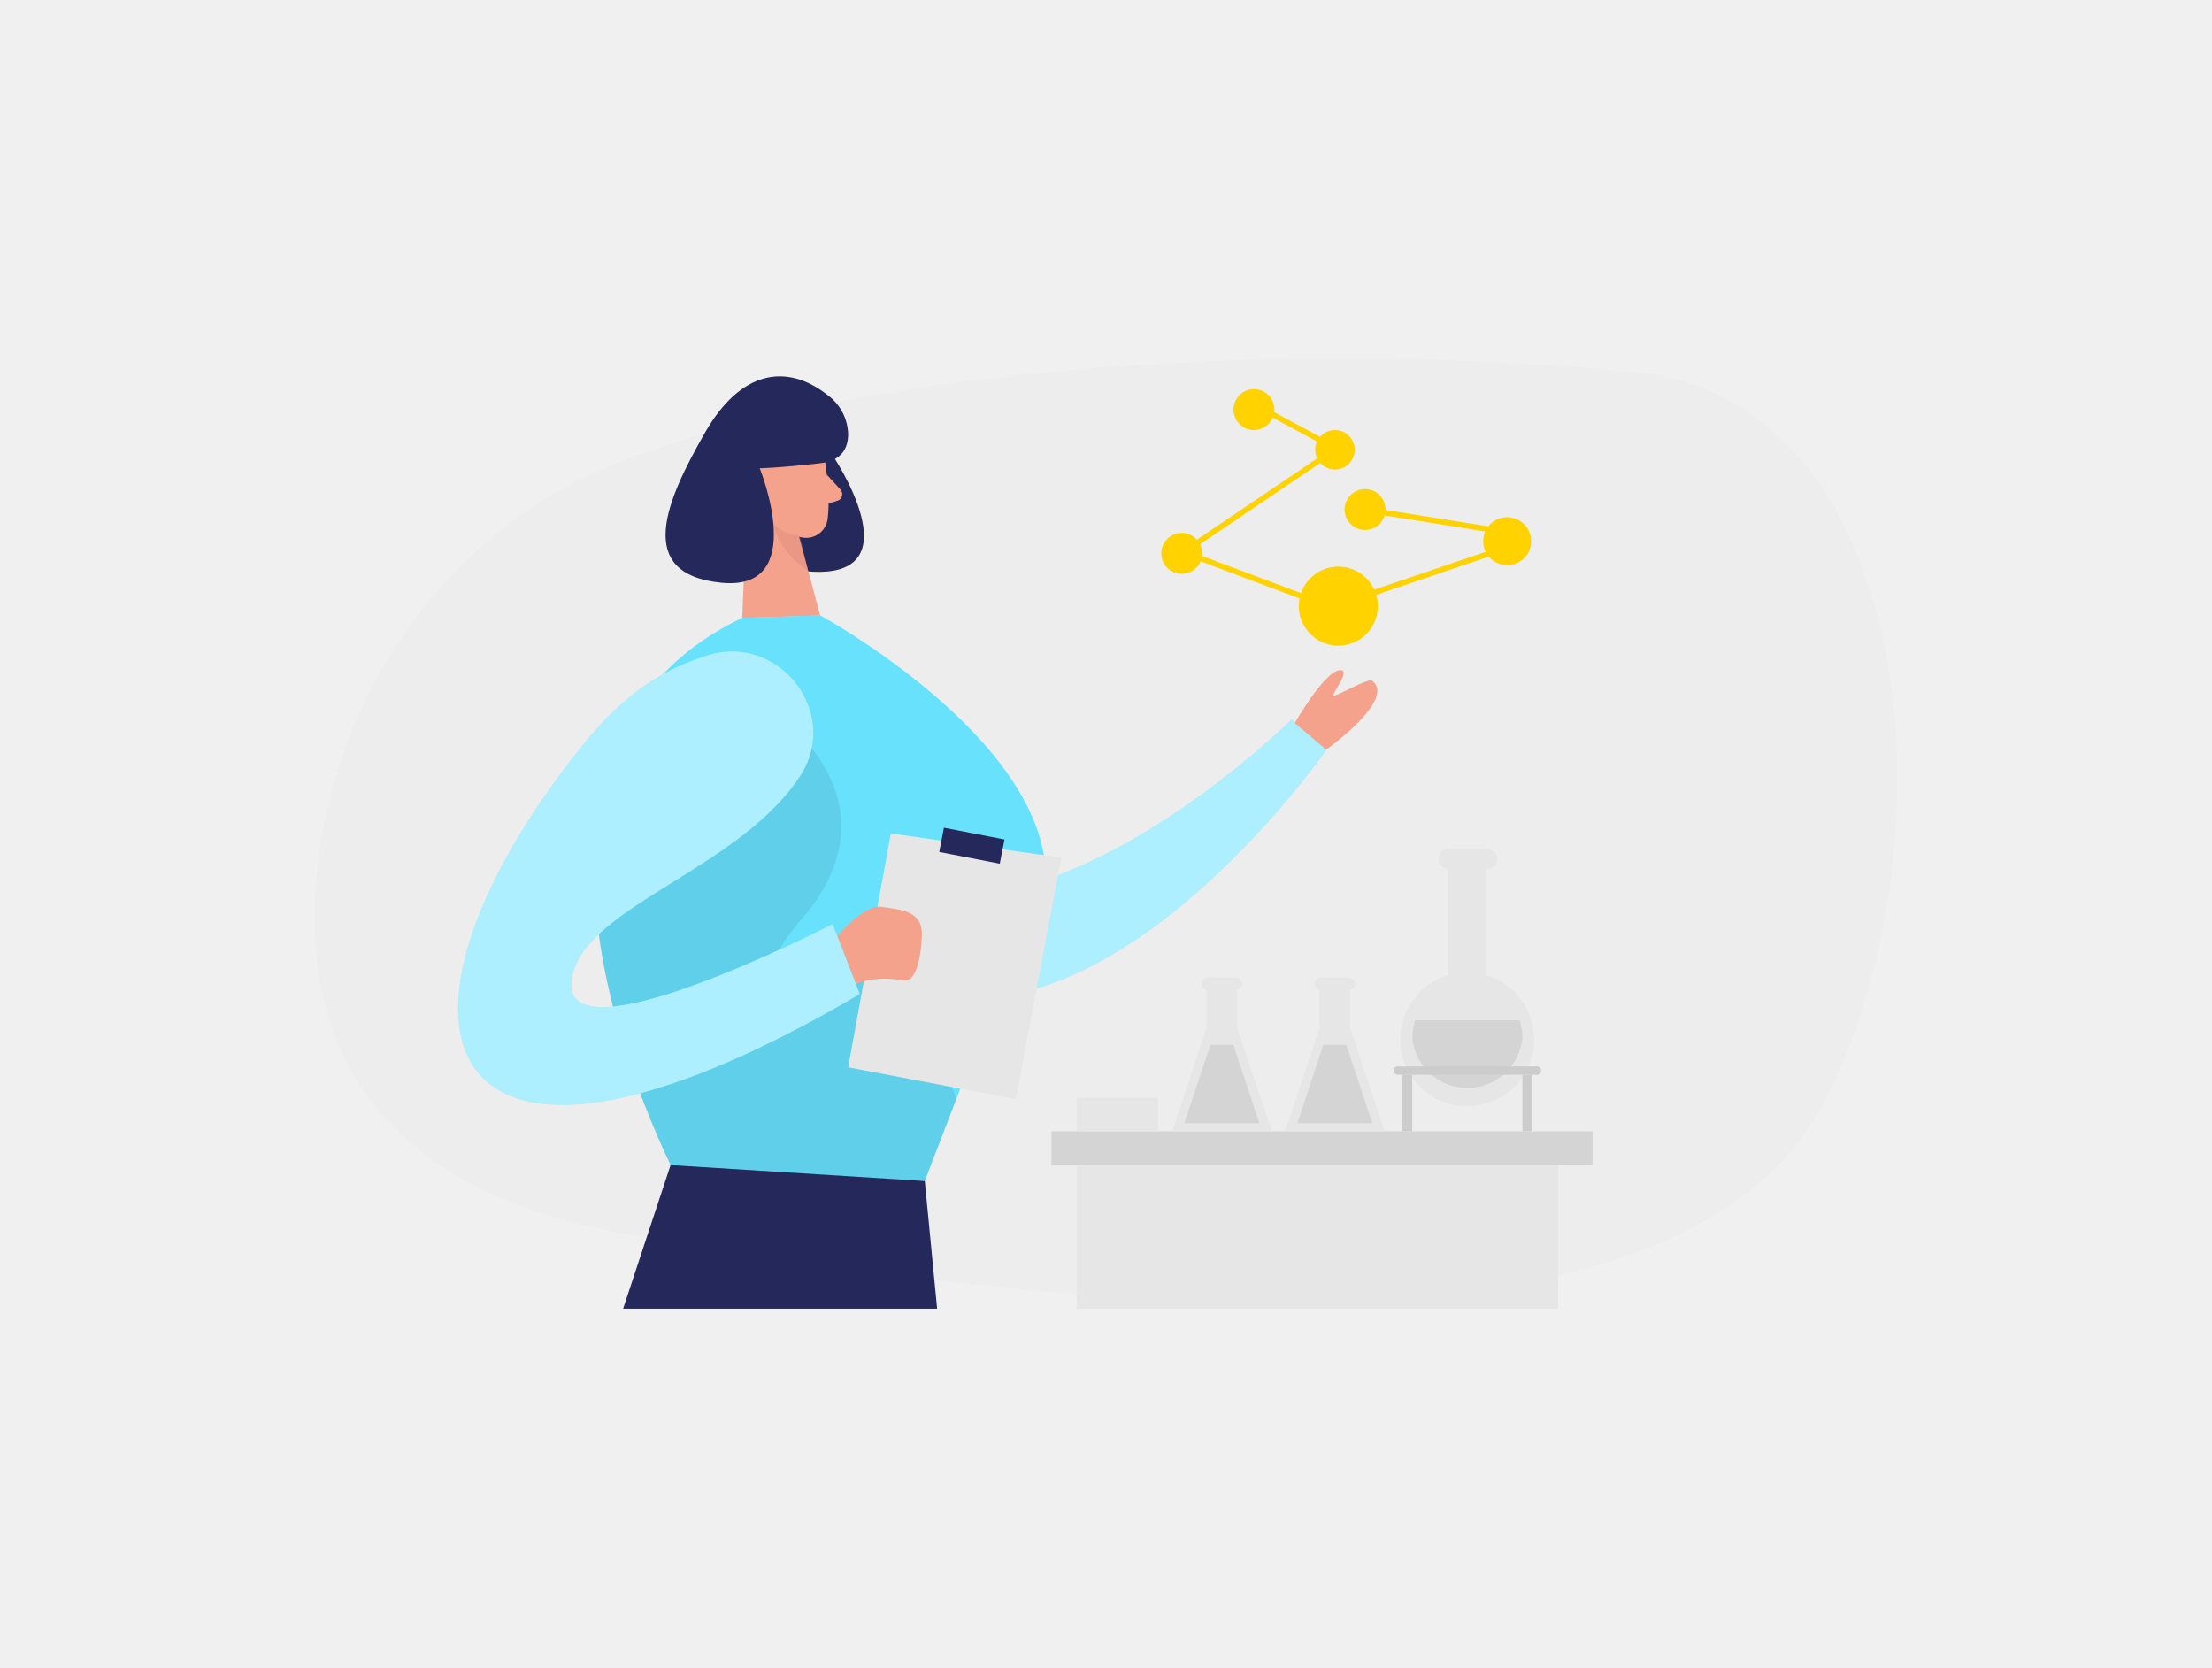
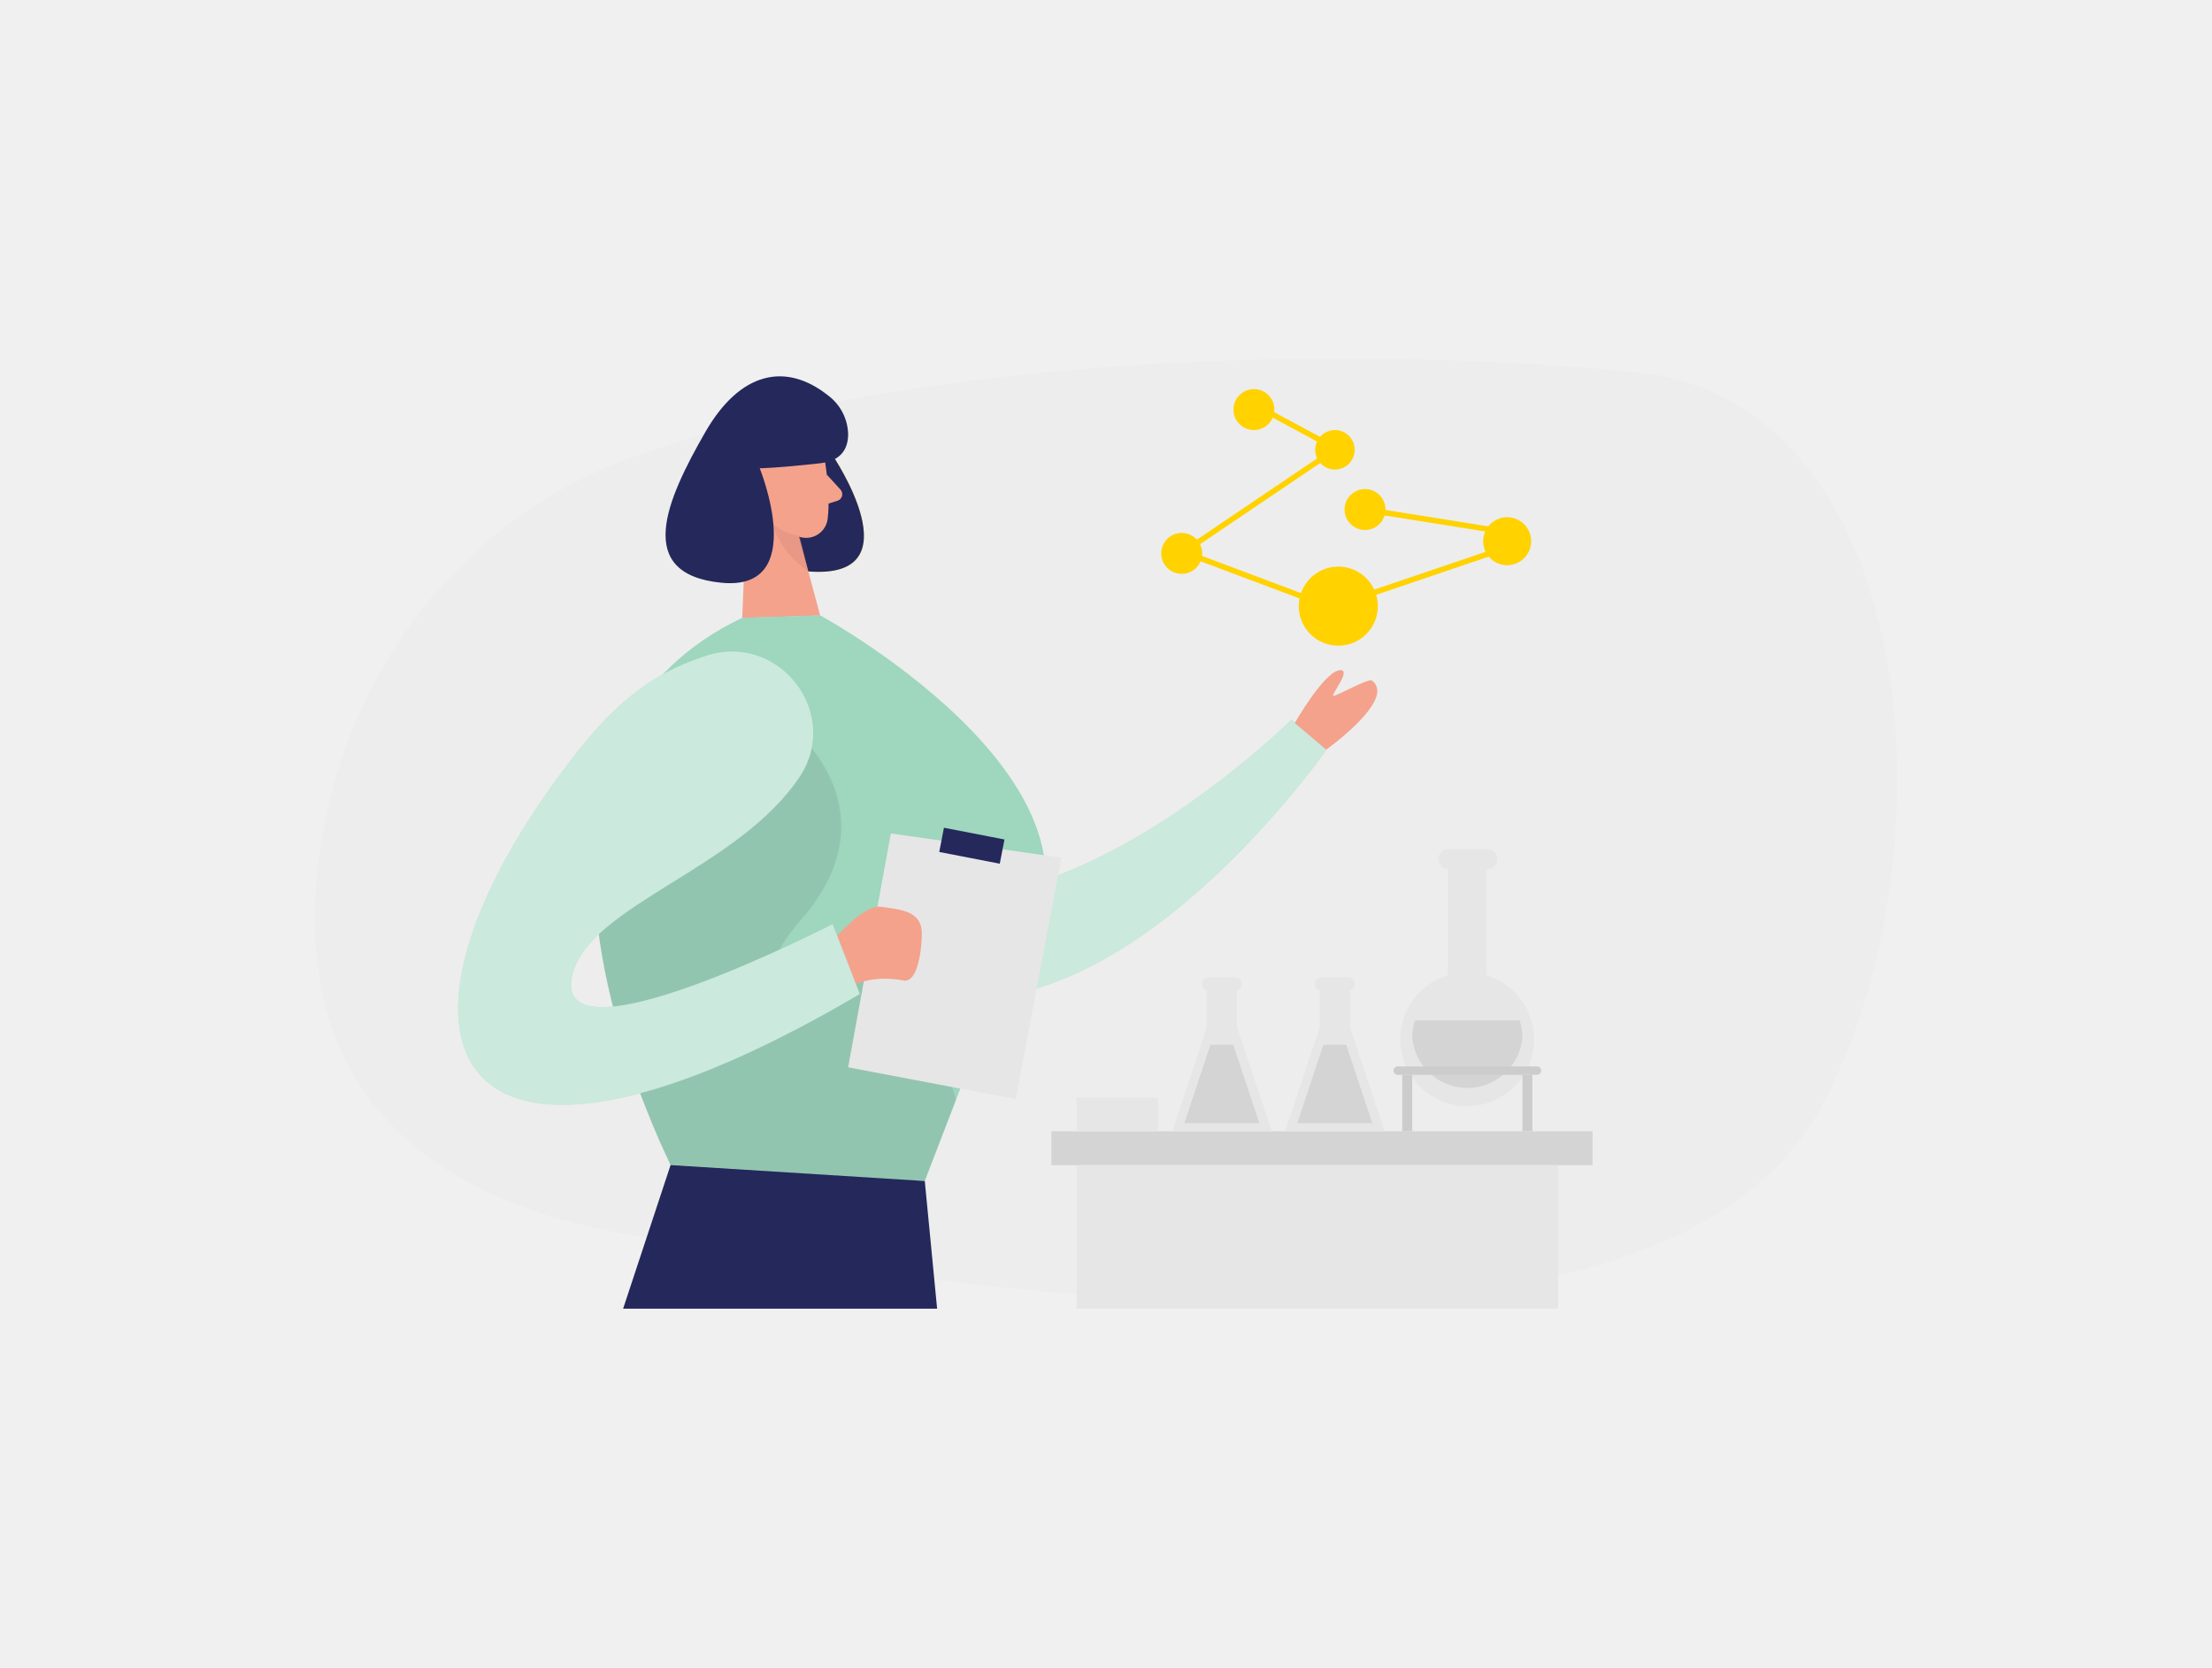
- <svg xmlns="http://www.w3.org/2000/svg" id="Layer_1" data-name="Layer 1" viewBox="0 0 400 300" width="406" height="306" class="illustration styles_illustrationTablet__1DWOa">
-   <path d="M113.29,82.32c-29.48,10.9-51.34,38.55-55.65,72-3.63,28.17,5,59.31,56.14,68.19,99.41,17.26,192.51,22.18,216.28-24.4s16.46-126.35-34-131.51C256,62.49,170.84,61,113.29,82.32Z" fill="#e6e6e6" opacity="0.3" />
-   <path d="M141.61,120.19c.36,0,.71,0,1.07-.06,4.55-.1,8.95,1.5,13.19,3.16a31.24,31.24,0,0,1,8.08,4.16c6.45,5.09,5.36,16.39,9.92,23.38,4,6.22,10.11,9.48,17.42,6.7,22.49-8.54,42.28-28.18,42.28-28.18l6.3,5.48s-50.14,72-90.3,33.84a69.41,69.41,0,0,1-17-24.83c-2.74-7-2.83-18.17,5-22.5A10.18,10.18,0,0,1,141.61,120.19Z" fill="#68e1fd" />
-   <path d="M141.61,120.19c.36,0,.71,0,1.07-.06,4.55-.1,8.95,1.5,13.19,3.16a31.24,31.24,0,0,1,8.08,4.16c6.45,5.09,5.36,16.39,9.92,23.38,4,6.22,10.11,9.48,17.42,6.7,22.49-8.54,42.28-28.18,42.28-28.18l6.3,5.48s-50.14,72-90.3,33.84a69.41,69.41,0,0,1-17-24.83c-2.74-7-2.83-18.17,5-22.5A10.18,10.18,0,0,1,141.61,120.19Z" fill="#fff" opacity="0.46" />
-   <path d="M150.47,81.46s15.46,22.68-4.3,21.12-10.54-22.47-10.54-22.47Z" fill="#ffd200" />
-   <path d="M150.47,81.46s15.46,22.68-4.3,21.12-10.54-22.47-10.54-22.47Z" fill="#24285b" />
-   <path d="M148.76,80.23s1.59,7.62.9,12.89a3.91,3.91,0,0,1-4.41,3.36c-2.65-.39-6.12-1.68-7.47-5.66l-3.11-6.47a7,7,0,0,1,2.18-7.78C140.84,72.92,148,75.54,148.76,80.23Z" fill="#f4a28c" />
-   <polygon points="135.24 85.52 134.22 111 148.31 110.56 143.39 92.19 135.24 85.52" fill="#f4a28c" />
-   <path d="M141.34,87.81s-.41-3-2.62-2.47-1.64,4.79,1.44,4.83Z" fill="#f4a28c" />
-   <path d="M149.51,85.08,152,87.8a1.24,1.24,0,0,1-.54,2l-2.89.91Z" fill="#f4a28c" />
-   <path d="M144.64,96.17A9.26,9.26,0,0,1,139.79,94s.75,4.61,6.38,8.57Z" fill="#ce8172" opacity="0.31" />
-   <path d="M181.4,176l-8.5,22.06-5.67,14.72H122.7s-15.13-28.26-15.26-56.08c-.08-18,6.12-35.86,26.78-45.73l14.08-.45S210.42,144.32,181.4,176Z" fill="#68e1fd" />
-   <path d="M172.9,198.09l-5.67,14.72H122.7s-15.13-28.26-15.26-56.08L144,131.62s17.66,14.65.9,33.88,11.32,16.19,18.37,2.36Z" opacity="0.08" />
-   <path d="M234.13,130s5.09-8.88,7.9-9.51-1.51,4.59-.92,4.59c.75,0,6.35-3.26,7-2.74,4.49,3.37-8.29,12.47-8.29,12.47Z" fill="#f4a28c" />
-   <polygon points="112.68 235.89 121.26 209.93 167.23 212.81 169.46 235.89 112.68 235.89" fill="#24285b" />
-   <path d="M149.83,70.83a9,9,0,0,1,3.54,6.92c0,2.36-1,4.83-5.09,5.28-8.15.9-10.9.9-10.9.9s9.05,22.27-6.92,20.7-9.9-15.07-2.93-27.22C133.82,66.46,142.1,64.65,149.83,70.83Z" fill="#24285b" />
-   <polygon points="161.09 149.96 153.37 192.25 183.69 198 191.93 154.34 161.09 149.96" fill="#e6e6e6" />
-   <path d="M149.2,171.11s6.34-8.44,10.21-7.88,7.47.81,7.29,5.25-1.22,8.48-3.31,8.07-8.43-1.11-11.71,3Z" fill="#f4a28c" />
-   <path d="M144.63,139.67c7.6-11.49-3.84-26.15-16.93-21.84-6.85,2.25-14.09,5.78-22.81,16.75C64.84,185,78,224.55,155.48,179l-4.91-12.65s-51.71,26.67-47,8.92C106.9,162.85,133.61,156.31,144.63,139.67Z" fill="#68e1fd" />
-   <path d="M144.63,139.67c7.6-11.49-3.84-26.15-16.93-21.84-6.85,2.25-14.09,5.78-22.81,16.75C64.84,185,78,224.55,155.48,179l-4.91-12.65s-51.71,26.67-47,8.92C106.9,162.85,133.61,156.31,144.63,139.67Z" fill="#fff" opacity="0.46" />
-   <rect x="170.16" y="149.96" width="11.15" height="4.46" transform="translate(32.18 -30.67) rotate(10.97)" fill="#24285b" />
-   <circle cx="242.01" cy="108.86" r="7.15" fill="#ffd200" />
-   <circle cx="213.69" cy="99.32" r="3.7" fill="#ffd200" />
-   <circle cx="226.75" cy="73.32" r="3.7" fill="#ffd200" />
-   <circle cx="246.84" cy="91.39" r="3.7" fill="#ffd200" />
-   <circle cx="272.54" cy="97.12" r="4.34" fill="#ffd200" />
-   <circle cx="241.4" cy="80.59" r="3.57" fill="#ffd200" />
-   <rect x="227.86" y="89.87" width="1" height="29.16" transform="translate(50.26 281.48) rotate(-69.41)" fill="#ffd200" />
-   <rect x="210.83" y="89.45" width="33.44" height="1" transform="translate(-11.36 142.82) rotate(-34.05)" fill="#ffd200" />
-   <rect x="244.2" y="102.44" width="29.12" height="1" transform="translate(-19.35 88.57) rotate(-18.74)" fill="#ffd200" />
-   <rect x="233.88" y="67.82" width="1" height="17.33" transform="translate(55.97 246.64) rotate(-61.71)" fill="#ffd200" />
-   <rect x="259.61" y="80.06" width="1" height="26.89" transform="translate(126.86 335.67) rotate(-80.95)" fill="#ffd200" />
-   <rect x="190.12" y="203.82" width="97.86" height="6.12" fill="#e6e6e6" />
-   <rect x="190.12" y="203.82" width="97.86" height="6.12" opacity="0.08" />
-   <rect x="194.7" y="209.93" width="87.05" height="25.96" fill="#e6e6e6" />
-   <path d="M238.64,185l-6.25,18.79h18L244.12,185v-6.62h-.3a1.2,1.2,0,0,0,1.19-1.2h0a1.19,1.19,0,0,0-1.2-1.19h-4.87a1.19,1.19,0,0,0-1.19,1.19h0a1.2,1.2,0,0,0,1.19,1.2h-.3Z" fill="#e6e6e6" />
-   <polygon points="239.31 188.17 243.44 188.17 248.16 202.35 234.6 202.35 239.31 188.17" opacity="0.08" />
-   <path d="M218.21,185,212,203.82h18L223.69,185v-6.62h-.3a1.2,1.2,0,0,0,1.19-1.2h0a1.19,1.19,0,0,0-1.19-1.19h-4.87a1.19,1.19,0,0,0-1.2,1.19h0a1.2,1.2,0,0,0,1.19,1.2h-.3Z" fill="#e6e6e6" />
-   <polygon points="218.89 188.17 223.01 188.17 227.73 202.35 214.17 202.35 218.89 188.17" opacity="0.08" />
-   <path d="M268.8,175.6V156.4h0a1.82,1.82,0,1,0,0-3.63h-7a1.82,1.82,0,0,0,0,3.63h.05v19.2a12.09,12.09,0,1,0,6.92,0Z" fill="#e6e6e6" />
-   <path d="M255.89,183.75a9.83,9.83,0,0,0-.51,3.13,10,10,0,0,0,19.92,0,9.83,9.83,0,0,0-.51-3.13Z" opacity="0.08" />
-   <rect x="194.7" y="197.73" width="14.68" height="6.09" fill="#e6e6e6" />
-   <rect x="251.98" y="192.08" width="26.72" height="1.53" rx="0.77" fill="#ccc" />
-   <rect x="253.57" y="193.61" width="1.8" height="10.2" fill="#ccc" />
-   <rect x="275.3" y="193.61" width="1.8" height="10.2" fill="#ccc" />
+ <svg xmlns="http://www.w3.org/2000/svg" width="406" height="306" viewBox="0 0 406 306" fill="none">
+   <path opacity="0.3" d="M114.989 84.305C85.067 95.369 62.879 123.434 58.505 157.385C54.82 185.978 63.58 217.585 115.487 226.598C216.388 244.117 310.884 249.111 335.011 201.832C359.137 154.554 351.718 73.587 300.501 68.35C259.84 64.178 173.403 62.666 114.989 84.305Z" fill="#E6E6E6" />
+   <path d="M143.734 122.743C144.1 122.743 144.455 122.743 144.82 122.682C149.438 122.581 153.904 124.205 158.208 125.89C161.133 126.89 163.896 128.312 166.409 130.112C172.956 135.278 171.85 146.748 176.478 153.843C180.538 160.156 186.74 163.465 194.159 160.643C216.987 151.975 237.074 132.041 237.074 132.041L243.468 137.603C243.468 137.603 192.576 210.683 151.814 171.95C144.288 164.912 138.398 156.309 134.559 146.748C131.777 139.643 131.686 128.305 139.634 123.91C140.904 123.24 142.301 122.843 143.734 122.743Z" fill="#9ED6BE" />
+   <path opacity="0.46" d="M143.734 122.743C144.1 122.743 144.455 122.743 144.82 122.682C149.438 122.581 153.904 124.205 158.208 125.89C161.133 126.89 163.896 128.312 166.409 130.112C172.956 135.278 171.85 146.748 176.478 153.843C180.538 160.156 186.74 163.465 194.159 160.643C216.987 151.975 237.074 132.041 237.074 132.041L243.468 137.603C243.468 137.603 192.576 210.683 151.814 171.95C144.288 164.912 138.398 156.309 134.559 146.748C131.777 139.643 131.686 128.305 139.634 123.91C140.904 123.24 142.301 122.843 143.734 122.743Z" fill="white" />
+   <path d="M152.727 83.433C152.727 83.433 168.419 106.453 148.363 104.87C128.306 103.286 137.664 82.062 137.664 82.062L152.727 83.433Z" fill="#FFD200" />
+   <path d="M152.727 83.433C152.727 83.433 168.419 106.453 148.363 104.87C128.306 103.286 137.664 82.062 137.664 82.062L152.727 83.433Z" fill="#24285B" />
+   <path d="M150.991 82.183C150.991 82.183 152.605 89.918 151.905 95.267C151.836 95.785 151.666 96.285 151.403 96.737C151.141 97.189 150.792 97.585 150.376 97.902C149.96 98.219 149.485 98.451 148.98 98.584C148.474 98.717 147.947 98.749 147.429 98.677C144.739 98.281 141.217 96.972 139.847 92.932L136.69 86.365C136.198 84.982 136.146 83.48 136.542 82.065C136.938 80.651 137.763 79.395 138.903 78.469C142.953 74.764 150.22 77.423 150.991 82.183Z" fill="#F4A28C" />
+   <path d="M137.269 87.553L136.233 113.415L150.535 112.968L145.541 94.323L137.269 87.553Z" fill="#F4A28C" />
+   <path d="M143.46 89.877C143.46 89.877 143.044 86.832 140.801 87.37C138.558 87.908 139.136 92.232 142.262 92.273L143.46 89.877Z" fill="#F4A28C" />
+   <path d="M151.753 87.106L154.28 89.866C154.418 90.022 154.516 90.21 154.563 90.413C154.611 90.616 154.607 90.828 154.553 91.029C154.499 91.23 154.395 91.415 154.252 91.566C154.109 91.718 153.93 91.831 153.732 91.896L150.799 92.82L151.753 87.106Z" fill="#F4A28C" />
+   <path opacity="0.31" d="M146.81 98.363C144.989 98.125 143.277 97.359 141.887 96.16C141.887 96.16 142.648 100.839 148.363 104.859L146.81 98.363Z" fill="#CE8172" />
+   <path d="M184.121 179.39L175.494 201.781L169.738 216.722H124.541C124.541 216.722 109.184 188.038 109.052 159.8C108.97 141.53 115.263 123.403 136.233 113.384L150.525 112.928C150.525 112.928 213.576 147.235 184.121 179.39Z" fill="#9ED6BE" />
+   <path opacity="0.08" d="M175.494 201.811L169.738 216.752H124.541C124.541 216.752 109.184 188.068 109.052 159.83L146.16 134.344C146.16 134.344 164.085 149.214 147.074 168.732C130.062 188.25 158.563 185.165 165.719 171.127L175.494 201.811Z" fill="black" />
+   <path d="M237.642 132.7C237.642 132.7 242.808 123.687 245.66 123.048C248.513 122.408 244.128 127.707 244.727 127.707C245.488 127.707 251.172 124.398 251.832 124.925C256.389 128.346 243.417 137.582 243.417 137.582L237.642 132.7Z" fill="#F4A28C" />
+   <path d="M114.37 240.178L123.079 213.828L169.738 216.751L172.002 240.178H114.37Z" fill="#24285B" />
+   <path d="M152.077 72.642C153.163 73.47 154.05 74.531 154.671 75.746C155.293 76.962 155.635 78.301 155.671 79.666C155.671 82.061 154.656 84.569 150.504 85.025C142.232 85.939 139.441 85.939 139.441 85.939C139.441 85.939 148.626 108.543 132.417 106.949C116.207 105.356 122.368 91.653 129.443 79.321C135.827 68.207 144.232 66.37 152.077 72.642Z" fill="#24285B" />
+   <path d="M163.506 152.959L155.671 195.883L186.445 201.72L194.809 157.405L163.506 152.959Z" fill="#E6E6E6" />
+   <path d="M151.438 174.426C151.438 174.426 157.873 165.859 161.801 166.427C165.729 166.996 169.383 167.25 169.2 171.756C169.018 176.263 167.962 180.363 165.841 179.947C163.719 179.531 157.284 178.821 153.955 182.992L151.438 174.426Z" fill="#F4A28C" />
+   <path d="M146.799 142.514C154.513 130.852 142.902 115.972 129.616 120.347C122.663 122.63 115.314 126.213 106.463 137.348C65.813 188.524 79.17 228.667 157.812 182.434L152.829 169.594C152.829 169.594 100.343 196.664 105.124 178.648C108.504 166.042 135.614 159.404 146.799 142.514Z" fill="#9ED6BE" />
+   <path opacity="0.46" d="M146.799 142.514C154.513 130.852 142.902 115.972 129.616 120.347C122.663 122.63 115.314 126.213 106.463 137.348C65.813 188.524 79.17 228.667 157.812 182.434L152.829 169.594C152.829 169.594 100.343 196.664 105.124 178.648C108.504 166.042 135.614 159.404 146.799 142.514Z" fill="white" />
+   <path d="M184.365 154.068L173.254 151.914L172.393 156.358L183.503 158.512L184.365 154.068Z" fill="#24285B" />
+   <path d="M245.64 118.501C249.648 118.501 252.897 115.252 252.897 111.244C252.897 107.236 249.648 103.986 245.64 103.986C241.632 103.986 238.383 107.236 238.383 111.244C238.383 115.252 241.632 118.501 245.64 118.501Z" fill="#FFD200" />
+   <path d="M216.895 105.316C218.969 105.316 220.651 103.634 220.651 101.56C220.651 99.486 218.969 97.805 216.895 97.805C214.821 97.805 213.14 99.486 213.14 101.56C213.14 103.634 214.821 105.316 216.895 105.316Z" fill="#FFD200" />
+   <path d="M230.151 78.925C232.225 78.925 233.907 77.244 233.907 75.17C233.907 73.096 232.225 71.414 230.151 71.414C228.077 71.414 226.396 73.096 226.396 75.17C226.396 77.244 228.077 78.925 230.151 78.925Z" fill="#FFD200" />
+   <path d="M250.543 97.267C252.617 97.267 254.298 95.585 254.298 93.511C254.298 91.437 252.617 89.756 250.543 89.756C248.469 89.756 246.787 91.437 246.787 93.511C246.787 95.585 248.469 97.267 250.543 97.267Z" fill="#FFD200" />
+   <path d="M276.628 103.732C279.061 103.732 281.033 101.76 281.033 99.327C281.033 96.894 279.061 94.922 276.628 94.922C274.195 94.922 272.223 96.894 272.223 99.327C272.223 101.76 274.195 103.732 276.628 103.732Z" fill="#FFD200" />
+   <path d="M245.021 86.173C247.022 86.173 248.645 84.551 248.645 82.549C248.645 80.548 247.022 78.926 245.021 78.926C243.02 78.926 241.397 80.548 241.397 82.549C241.397 84.551 243.02 86.173 245.021 86.173Z" fill="#FFD200" />
+   <path d="M218.097 101.077L217.74 102.027L245.447 112.436L245.804 111.486L218.097 101.077Z" fill="#FFD200" />
+   <path d="M244.731 82.115L216.609 101.119L217.177 101.96L245.299 82.956L244.731 82.115Z" fill="#FFD200" />
+   <path d="M276.477 99.985L248.488 109.48L248.814 110.442L276.804 100.946L276.477 99.985Z" fill="#FFD200" />
+   <path d="M230.412 73.786L229.931 74.68L245.42 83.016L245.901 82.122L230.412 73.786Z" fill="#FFD200" />
+   <path d="M250.62 93.011L250.46 94.014L277.414 98.307L277.574 97.305L250.62 93.011Z" fill="#FFD200" />
+   <path d="M292.3 207.627H192.972V213.839H292.3V207.627Z" fill="#E6E6E6" />
+   <path opacity="0.08" d="M292.3 207.627H192.972V213.839H292.3V207.627Z" fill="black" />
+   <path d="M285.976 213.828H197.62V240.178H285.976V213.828Z" fill="#E6E6E6" />
+   <path d="M242.22 188.524L235.876 207.596H254.146L247.782 188.524V181.805H247.477C247.799 181.802 248.106 181.673 248.332 181.444C248.558 181.216 248.685 180.908 248.685 180.587C248.685 180.427 248.654 180.269 248.592 180.122C248.531 179.975 248.441 179.841 248.328 179.729C248.215 179.617 248.08 179.528 247.932 179.468C247.785 179.408 247.627 179.378 247.467 179.379H242.524C242.204 179.379 241.897 179.506 241.67 179.733C241.444 179.959 241.316 180.266 241.316 180.587C241.316 180.908 241.443 181.216 241.669 181.444C241.896 181.673 242.203 181.802 242.524 181.805H242.22V188.524Z" fill="#E6E6E6" />
+   <path opacity="0.08" d="M242.9 191.742H247.092L251.882 206.135H238.119L242.9 191.742Z" fill="black" />
+   <path d="M221.483 188.524L215.18 207.626H233.45L227.045 188.524V181.805H226.741C227.062 181.802 227.369 181.673 227.596 181.444C227.822 181.216 227.949 180.908 227.949 180.587C227.949 180.266 227.821 179.959 227.595 179.733C227.368 179.506 227.061 179.379 226.741 179.379H221.798C221.638 179.378 221.48 179.408 221.332 179.468C221.185 179.528 221.05 179.617 220.937 179.729C220.824 179.841 220.734 179.975 220.673 180.122C220.611 180.269 220.58 180.427 220.58 180.587C220.58 180.908 220.707 181.216 220.933 181.444C221.159 181.673 221.466 181.802 221.788 181.805H221.483V188.524Z" fill="#E6E6E6" />
+   <path opacity="0.08" d="M222.173 191.742H226.355L231.146 206.135H217.383L222.173 191.742Z" fill="black" />
+   <path d="M272.832 178.984V159.496C273.085 159.515 273.34 159.481 273.58 159.397C273.82 159.313 274.04 159.181 274.226 159.008C274.412 158.835 274.561 158.625 274.662 158.392C274.764 158.159 274.816 157.908 274.816 157.654C274.816 157.4 274.764 157.148 274.662 156.915C274.561 156.683 274.412 156.473 274.226 156.3C274.04 156.127 273.82 155.995 273.58 155.911C273.34 155.827 273.085 155.793 272.832 155.812H265.727C265.262 155.846 264.827 156.055 264.51 156.397C264.193 156.739 264.017 157.188 264.017 157.654C264.017 158.12 264.193 158.569 264.51 158.911C264.827 159.253 265.262 159.462 265.727 159.496H265.778V178.984C262.954 179.828 260.528 181.659 258.943 184.144C257.359 186.629 256.721 189.601 257.147 192.517C257.574 195.433 259.035 198.098 261.264 200.026C263.494 201.953 266.343 203.014 269.29 203.014C272.237 203.014 275.085 201.953 277.315 200.026C279.544 198.098 281.006 195.433 281.432 192.517C281.858 189.601 281.221 186.629 279.636 184.144C278.051 181.659 275.625 179.828 272.802 178.984H272.832Z" fill="#E6E6E6" />
+   <path opacity="0.08" d="M259.728 187.256C259.385 188.28 259.21 189.353 259.211 190.433C259.437 192.958 260.6 195.306 262.471 197.017C264.342 198.727 266.785 199.676 269.32 199.676C271.855 199.676 274.298 198.727 276.169 197.017C278.04 195.306 279.203 192.958 279.429 190.433C279.43 189.353 279.255 188.28 278.912 187.256H259.728Z" fill="black" />
+   <path d="M212.521 201.445H197.62V207.627H212.521V201.445Z" fill="#E6E6E6" />
+   <path d="M282.099 195.711H256.541C256.11 195.711 255.76 196.059 255.76 196.487C255.76 196.916 256.11 197.264 256.541 197.264H282.099C282.531 197.264 282.881 196.916 282.881 196.487C282.881 196.059 282.531 195.711 282.099 195.711Z" fill="#CCCCCC" />
+   <path d="M259.201 197.264H257.374V207.617H259.201V197.264Z" fill="#CCCCCC" />
+   <path d="M281.256 197.264H279.429V207.617H281.256V197.264Z" fill="#CCCCCC" />
</svg>
